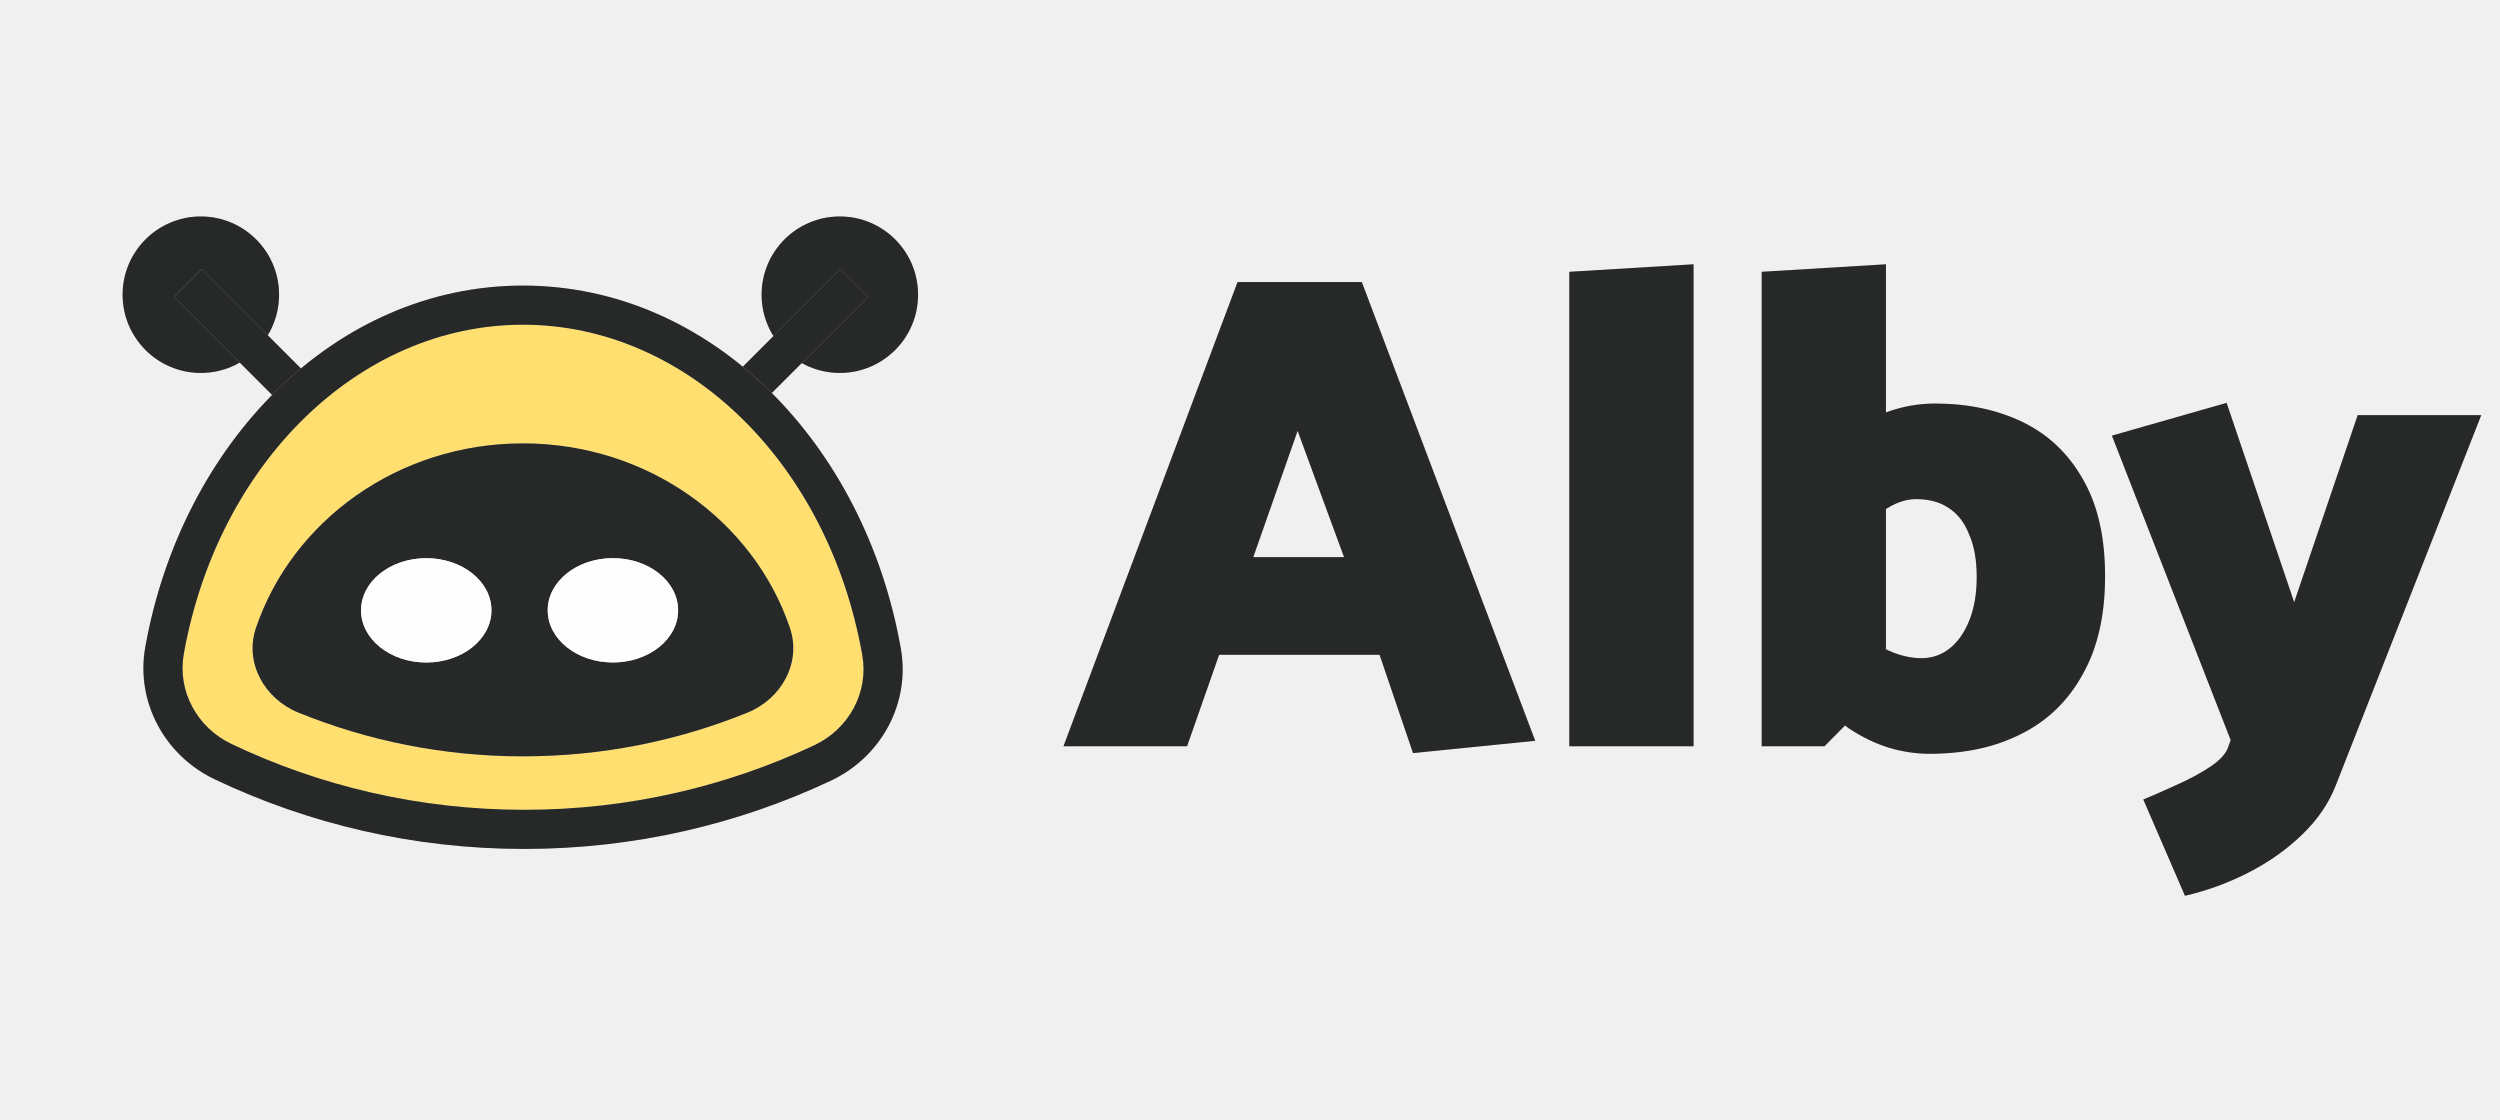
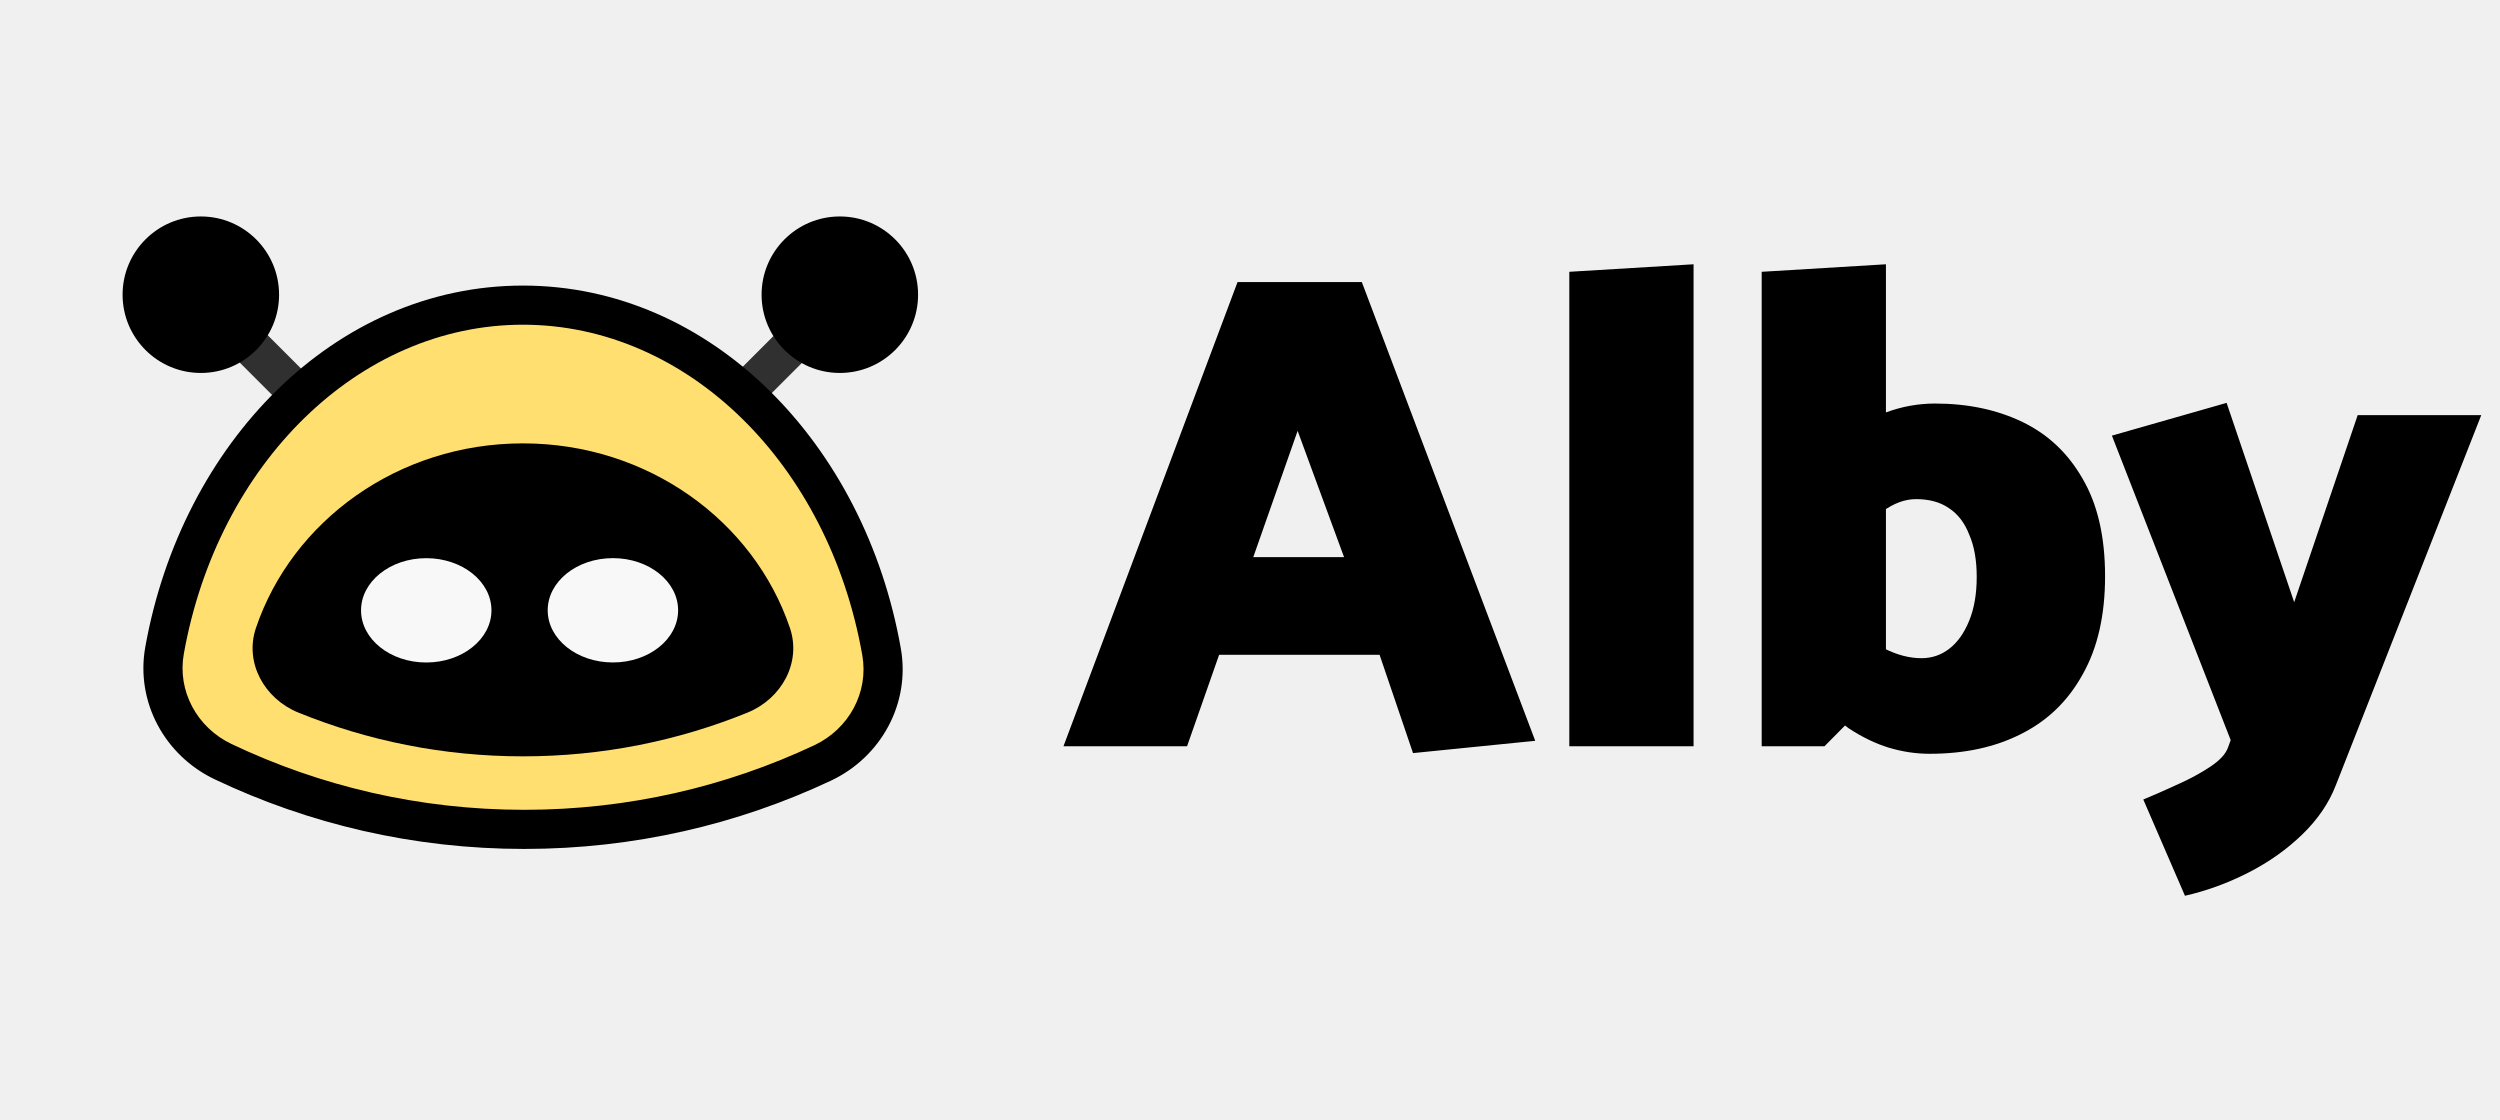
<svg xmlns="http://www.w3.org/2000/svg" width="134" height="60" viewBox="0 0 134 60" fill="none">
-   <circle r="4.194" transform="matrix(-1 0 0 1 10.7646 15.7964)" fill="#C5C7C8" />
-   <circle r="4.194" transform="matrix(-1 0 0 1 10.7646 15.7964)" fill="black" fill-opacity="0.8" />
-   <path d="M10.065 15.167L17.894 22.996" stroke="#C5C7C8" stroke-width="2.097" />
+   <circle r="4.194" transform="matrix(-1 0 0 1 10.7646 15.7964)" fill="current" />
+   <circle r="4.194" transform="matrix(-1 0 0 1 10.7646 15.7964)" fill="black" />
+   <path d="M10.065 15.167L17.894 22.996" stroke="current" stroke-width="2.097" />
  <path d="M10.065 15.167L17.894 22.996" stroke="black" stroke-opacity="0.8" stroke-width="2.097" />
-   <circle cx="45.015" cy="15.796" r="4.194" fill="#C5C7C8" />
-   <circle cx="45.015" cy="15.796" r="4.194" fill="black" fill-opacity="0.8" />
-   <path d="M45.784 15.167L37.955 22.996" stroke="#C5C7C8" stroke-width="2.097" />
+   <circle cx="45.015" cy="15.796" r="4.194" fill="current" />
+   <circle cx="45.015" cy="15.796" r="4.194" fill="black" />
+   <path d="M45.784 15.167L37.955 22.996" stroke="current" stroke-width="2.097" />
  <path d="M45.784 15.167L37.955 22.996" stroke="black" stroke-opacity="0.8" stroke-width="2.097" />
  <path fill-rule="evenodd" clip-rule="evenodd" d="M11.955 40.822C9.694 39.746 8.379 37.33 8.819 34.866C10.711 24.289 18.593 16.355 28.029 16.355C37.488 16.355 45.386 24.327 47.252 34.943C47.687 37.411 46.36 39.827 44.092 40.894C39.239 43.178 33.818 44.455 28.099 44.455C22.32 44.455 16.846 43.151 11.955 40.822Z" fill="#FFDF6F" />
-   <path d="M9.852 35.05C11.679 24.83 19.233 17.404 28.029 17.404V15.307C17.952 15.307 9.742 23.747 7.787 34.681L9.852 35.05ZM28.029 17.404C36.846 17.404 44.416 24.866 46.22 35.124L48.285 34.761C46.355 23.788 38.13 15.307 28.029 15.307V17.404ZM43.646 39.945C38.929 42.165 33.661 43.406 28.099 43.406V45.503C33.976 45.503 39.549 44.191 44.539 41.843L43.646 39.945ZM28.099 43.406C22.48 43.406 17.159 42.139 12.405 39.876L11.504 41.769C16.534 44.164 22.161 45.503 28.099 45.503V43.406ZM46.22 35.124C46.568 37.103 45.508 39.069 43.646 39.945L44.539 41.843C47.213 40.584 48.805 37.719 48.285 34.761L46.22 35.124ZM7.787 34.681C7.259 37.634 8.839 40.501 11.504 41.769L12.405 39.876C10.549 38.992 9.498 37.026 9.852 35.05L7.787 34.681Z" fill="#C5C7C8" />
-   <path d="M9.852 35.05C11.679 24.83 19.233 17.404 28.029 17.404V15.307C17.952 15.307 9.742 23.747 7.787 34.681L9.852 35.05ZM28.029 17.404C36.846 17.404 44.416 24.866 46.22 35.124L48.285 34.761C46.355 23.788 38.13 15.307 28.029 15.307V17.404ZM43.646 39.945C38.929 42.165 33.661 43.406 28.099 43.406V45.503C33.976 45.503 39.549 44.191 44.539 41.843L43.646 39.945ZM28.099 43.406C22.48 43.406 17.159 42.139 12.405 39.876L11.504 41.769C16.534 44.164 22.161 45.503 28.099 45.503V43.406ZM46.22 35.124C46.568 37.103 45.508 39.069 43.646 39.945L44.539 41.843C47.213 40.584 48.805 37.719 48.285 34.761L46.22 35.124ZM7.787 34.681C7.259 37.634 8.839 40.501 11.504 41.769L12.405 39.876C10.549 38.992 9.498 37.026 9.852 35.05L7.787 34.681Z" fill="black" fill-opacity="0.8" />
-   <path fill-rule="evenodd" clip-rule="evenodd" d="M15.988 38.193C14.168 37.452 13.089 35.516 13.72 33.655C15.664 27.917 21.335 23.765 28.029 23.765C34.723 23.765 40.395 27.917 42.339 33.655C42.969 35.516 41.89 37.452 40.071 38.193C36.355 39.706 32.289 40.54 28.029 40.54C23.769 40.54 19.704 39.706 15.988 38.193Z" fill="#C5C7C8" />
-   <path fill-rule="evenodd" clip-rule="evenodd" d="M15.988 38.193C14.168 37.452 13.089 35.516 13.72 33.655C15.664 27.917 21.335 23.765 28.029 23.765C34.723 23.765 40.395 27.917 42.339 33.655C42.969 35.516 41.89 37.452 40.071 38.193C36.355 39.706 32.289 40.54 28.029 40.54C23.769 40.54 19.704 39.706 15.988 38.193Z" fill="black" fill-opacity="0.8" />
-   <ellipse cx="32.852" cy="32.712" rx="3.495" ry="2.796" fill="#C5C7C8" />
+   <path d="M9.852 35.05C11.679 24.83 19.233 17.404 28.029 17.404V15.307C17.952 15.307 9.742 23.747 7.787 34.681L9.852 35.05ZM28.029 17.404C36.846 17.404 44.416 24.866 46.22 35.124L48.285 34.761C46.355 23.788 38.13 15.307 28.029 15.307V17.404ZM43.646 39.945C38.929 42.165 33.661 43.406 28.099 43.406V45.503C33.976 45.503 39.549 44.191 44.539 41.843L43.646 39.945ZM28.099 43.406C22.48 43.406 17.159 42.139 12.405 39.876L11.504 41.769C16.534 44.164 22.161 45.503 28.099 45.503V43.406ZM46.22 35.124C46.568 37.103 45.508 39.069 43.646 39.945L44.539 41.843C47.213 40.584 48.805 37.719 48.285 34.761L46.22 35.124ZM7.787 34.681C7.259 37.634 8.839 40.501 11.504 41.769L12.405 39.876C10.549 38.992 9.498 37.026 9.852 35.05L7.787 34.681Z" fill="current" />
+   <path d="M9.852 35.05C11.679 24.83 19.233 17.404 28.029 17.404V15.307C17.952 15.307 9.742 23.747 7.787 34.681L9.852 35.05ZM28.029 17.404C36.846 17.404 44.416 24.866 46.22 35.124L48.285 34.761C46.355 23.788 38.13 15.307 28.029 15.307V17.404ZM43.646 39.945C38.929 42.165 33.661 43.406 28.099 43.406V45.503C33.976 45.503 39.549 44.191 44.539 41.843L43.646 39.945ZM28.099 43.406C22.48 43.406 17.159 42.139 12.405 39.876L11.504 41.769C16.534 44.164 22.161 45.503 28.099 45.503V43.406ZM46.22 35.124C46.568 37.103 45.508 39.069 43.646 39.945L44.539 41.843C47.213 40.584 48.805 37.719 48.285 34.761L46.22 35.124ZM7.787 34.681C7.259 37.634 8.839 40.501 11.504 41.769L12.405 39.876C10.549 38.992 9.498 37.026 9.852 35.05L7.787 34.681Z" fill="black" />
+   <path fill-rule="evenodd" clip-rule="evenodd" d="M15.988 38.193C14.168 37.452 13.089 35.516 13.72 33.655C15.664 27.917 21.335 23.765 28.029 23.765C34.723 23.765 40.395 27.917 42.339 33.655C42.969 35.516 41.89 37.452 40.071 38.193C36.355 39.706 32.289 40.54 28.029 40.54C23.769 40.54 19.704 39.706 15.988 38.193Z" fill="current" />
+   <path fill-rule="evenodd" clip-rule="evenodd" d="M15.988 38.193C14.168 37.452 13.089 35.516 13.72 33.655C15.664 27.917 21.335 23.765 28.029 23.765C34.723 23.765 40.395 27.917 42.339 33.655C42.969 35.516 41.89 37.452 40.071 38.193C36.355 39.706 32.289 40.54 28.029 40.54C23.769 40.54 19.704 39.706 15.988 38.193Z" fill="black" />
+   <ellipse cx="32.852" cy="32.712" rx="3.495" ry="2.796" fill="current" />
  <ellipse cx="32.852" cy="32.712" rx="3.495" ry="2.796" fill="white" fill-opacity="0.97" />
-   <ellipse cx="22.847" cy="32.714" rx="3.495" ry="2.796" fill="#C5C7C8" />
+   <ellipse cx="22.847" cy="32.714" rx="3.495" ry="2.796" fill="current" />
  <ellipse cx="22.847" cy="32.714" rx="3.495" ry="2.796" fill="white" fill-opacity="0.97" />
-   <path d="M72.042 29.864H67.175L69.553 23.094L72.042 29.864ZM66.333 15.117L57.002 40H63.626L65.345 35.096H73.945L75.738 40.366L82.288 39.707L72.993 15.117H66.333ZM90.775 40V14.165L84.115 14.568V40H90.775ZM97.792 40L101.086 36.67V14.165L94.426 14.568V40H97.792ZM98.927 29.169C99.634 28.437 100.293 27.851 100.903 27.412C101.512 26.973 102.11 26.753 102.696 26.753C103.403 26.753 103.989 26.912 104.452 27.229C104.94 27.546 105.306 28.022 105.55 28.656C105.818 29.266 105.952 30.022 105.952 30.925C105.952 31.828 105.818 32.608 105.55 33.267C105.282 33.926 104.928 34.426 104.489 34.767C104.05 35.109 103.549 35.279 102.988 35.279C102.354 35.279 101.695 35.109 101.012 34.767C100.329 34.401 99.634 33.889 98.927 33.23L97.06 37.146C97.743 37.926 98.427 38.561 99.109 39.049C99.817 39.512 100.524 39.854 101.232 40.073C101.964 40.293 102.696 40.403 103.427 40.403C105.306 40.403 106.94 40.049 108.331 39.341C109.746 38.634 110.844 37.573 111.624 36.158C112.429 34.743 112.832 32.986 112.832 30.888C112.832 28.766 112.429 27.022 111.624 25.655C110.844 24.289 109.77 23.277 108.404 22.618C107.038 21.96 105.477 21.63 103.72 21.63C102.818 21.63 101.939 21.789 101.086 22.106C100.232 22.423 99.451 22.838 98.744 23.35C98.061 23.838 97.499 24.35 97.06 24.887L98.927 29.169ZM119.419 40.073C119.297 40.415 118.98 40.756 118.468 41.098C117.955 41.439 117.37 41.757 116.711 42.049C116.077 42.342 115.467 42.61 114.881 42.854L117.114 48.014C118.285 47.745 119.419 47.331 120.517 46.77C121.615 46.209 122.578 45.526 123.408 44.721C124.237 43.916 124.835 43.037 125.201 42.086L132.995 22.252H126.372L122.968 32.279L119.346 21.594L113.198 23.35L119.565 39.671L119.419 40.073Z" fill="#C5C7C8" />
-   <path d="M72.042 29.864H67.175L69.553 23.094L72.042 29.864ZM66.333 15.117L57.002 40H63.626L65.345 35.096H73.945L75.738 40.366L82.288 39.707L72.993 15.117H66.333ZM90.775 40V14.165L84.115 14.568V40H90.775ZM97.792 40L101.086 36.67V14.165L94.426 14.568V40H97.792ZM98.927 29.169C99.634 28.437 100.293 27.851 100.903 27.412C101.512 26.973 102.11 26.753 102.696 26.753C103.403 26.753 103.989 26.912 104.452 27.229C104.94 27.546 105.306 28.022 105.55 28.656C105.818 29.266 105.952 30.022 105.952 30.925C105.952 31.828 105.818 32.608 105.55 33.267C105.282 33.926 104.928 34.426 104.489 34.767C104.05 35.109 103.549 35.279 102.988 35.279C102.354 35.279 101.695 35.109 101.012 34.767C100.329 34.401 99.634 33.889 98.927 33.23L97.06 37.146C97.743 37.926 98.427 38.561 99.109 39.049C99.817 39.512 100.524 39.854 101.232 40.073C101.964 40.293 102.696 40.403 103.427 40.403C105.306 40.403 106.94 40.049 108.331 39.341C109.746 38.634 110.844 37.573 111.624 36.158C112.429 34.743 112.832 32.986 112.832 30.888C112.832 28.766 112.429 27.022 111.624 25.655C110.844 24.289 109.77 23.277 108.404 22.618C107.038 21.96 105.477 21.63 103.72 21.63C102.818 21.63 101.939 21.789 101.086 22.106C100.232 22.423 99.451 22.838 98.744 23.35C98.061 23.838 97.499 24.35 97.06 24.887L98.927 29.169ZM119.419 40.073C119.297 40.415 118.98 40.756 118.468 41.098C117.955 41.439 117.37 41.757 116.711 42.049C116.077 42.342 115.467 42.61 114.881 42.854L117.114 48.014C118.285 47.745 119.419 47.331 120.517 46.77C121.615 46.209 122.578 45.526 123.408 44.721C124.237 43.916 124.835 43.037 125.201 42.086L132.995 22.252H126.372L122.968 32.279L119.346 21.594L113.198 23.35L119.565 39.671L119.419 40.073Z" fill="black" fill-opacity="0.8" />
+   <path d="M72.042 29.864H67.175L69.553 23.094L72.042 29.864ZM66.333 15.117L57.002 40H63.626L65.345 35.096H73.945L75.738 40.366L82.288 39.707L72.993 15.117H66.333ZM90.775 40V14.165L84.115 14.568V40H90.775ZM97.792 40L101.086 36.67V14.165L94.426 14.568V40H97.792ZM98.927 29.169C99.634 28.437 100.293 27.851 100.903 27.412C101.512 26.973 102.11 26.753 102.696 26.753C103.403 26.753 103.989 26.912 104.452 27.229C104.94 27.546 105.306 28.022 105.55 28.656C105.818 29.266 105.952 30.022 105.952 30.925C105.952 31.828 105.818 32.608 105.55 33.267C105.282 33.926 104.928 34.426 104.489 34.767C104.05 35.109 103.549 35.279 102.988 35.279C102.354 35.279 101.695 35.109 101.012 34.767C100.329 34.401 99.634 33.889 98.927 33.23L97.06 37.146C97.743 37.926 98.427 38.561 99.109 39.049C99.817 39.512 100.524 39.854 101.232 40.073C101.964 40.293 102.696 40.403 103.427 40.403C105.306 40.403 106.94 40.049 108.331 39.341C109.746 38.634 110.844 37.573 111.624 36.158C112.429 34.743 112.832 32.986 112.832 30.888C112.832 28.766 112.429 27.022 111.624 25.655C110.844 24.289 109.77 23.277 108.404 22.618C107.038 21.96 105.477 21.63 103.72 21.63C102.818 21.63 101.939 21.789 101.086 22.106C100.232 22.423 99.451 22.838 98.744 23.35C98.061 23.838 97.499 24.35 97.06 24.887L98.927 29.169ZM119.419 40.073C119.297 40.415 118.98 40.756 118.468 41.098C117.955 41.439 117.37 41.757 116.711 42.049C116.077 42.342 115.467 42.61 114.881 42.854L117.114 48.014C118.285 47.745 119.419 47.331 120.517 46.77C121.615 46.209 122.578 45.526 123.408 44.721C124.237 43.916 124.835 43.037 125.201 42.086L132.995 22.252H126.372L122.968 32.279L119.346 21.594L113.198 23.35L119.565 39.671L119.419 40.073Z" fill="current" />
+   <path d="M72.042 29.864H67.175L69.553 23.094L72.042 29.864ZM66.333 15.117L57.002 40H63.626L65.345 35.096H73.945L75.738 40.366L82.288 39.707L72.993 15.117H66.333ZM90.775 40V14.165L84.115 14.568V40H90.775ZM97.792 40L101.086 36.67V14.165L94.426 14.568V40H97.792ZM98.927 29.169C99.634 28.437 100.293 27.851 100.903 27.412C101.512 26.973 102.11 26.753 102.696 26.753C103.403 26.753 103.989 26.912 104.452 27.229C104.94 27.546 105.306 28.022 105.55 28.656C105.818 29.266 105.952 30.022 105.952 30.925C105.952 31.828 105.818 32.608 105.55 33.267C105.282 33.926 104.928 34.426 104.489 34.767C104.05 35.109 103.549 35.279 102.988 35.279C102.354 35.279 101.695 35.109 101.012 34.767C100.329 34.401 99.634 33.889 98.927 33.23L97.06 37.146C97.743 37.926 98.427 38.561 99.109 39.049C99.817 39.512 100.524 39.854 101.232 40.073C101.964 40.293 102.696 40.403 103.427 40.403C105.306 40.403 106.94 40.049 108.331 39.341C109.746 38.634 110.844 37.573 111.624 36.158C112.429 34.743 112.832 32.986 112.832 30.888C112.832 28.766 112.429 27.022 111.624 25.655C110.844 24.289 109.77 23.277 108.404 22.618C107.038 21.96 105.477 21.63 103.72 21.63C102.818 21.63 101.939 21.789 101.086 22.106C100.232 22.423 99.451 22.838 98.744 23.35C98.061 23.838 97.499 24.35 97.06 24.887L98.927 29.169ZM119.419 40.073C119.297 40.415 118.98 40.756 118.468 41.098C117.955 41.439 117.37 41.757 116.711 42.049C116.077 42.342 115.467 42.61 114.881 42.854L117.114 48.014C118.285 47.745 119.419 47.331 120.517 46.77C121.615 46.209 122.578 45.526 123.408 44.721C124.237 43.916 124.835 43.037 125.201 42.086L132.995 22.252H126.372L122.968 32.279L119.346 21.594L113.198 23.35L119.565 39.671L119.419 40.073Z" fill="black" />
</svg>
